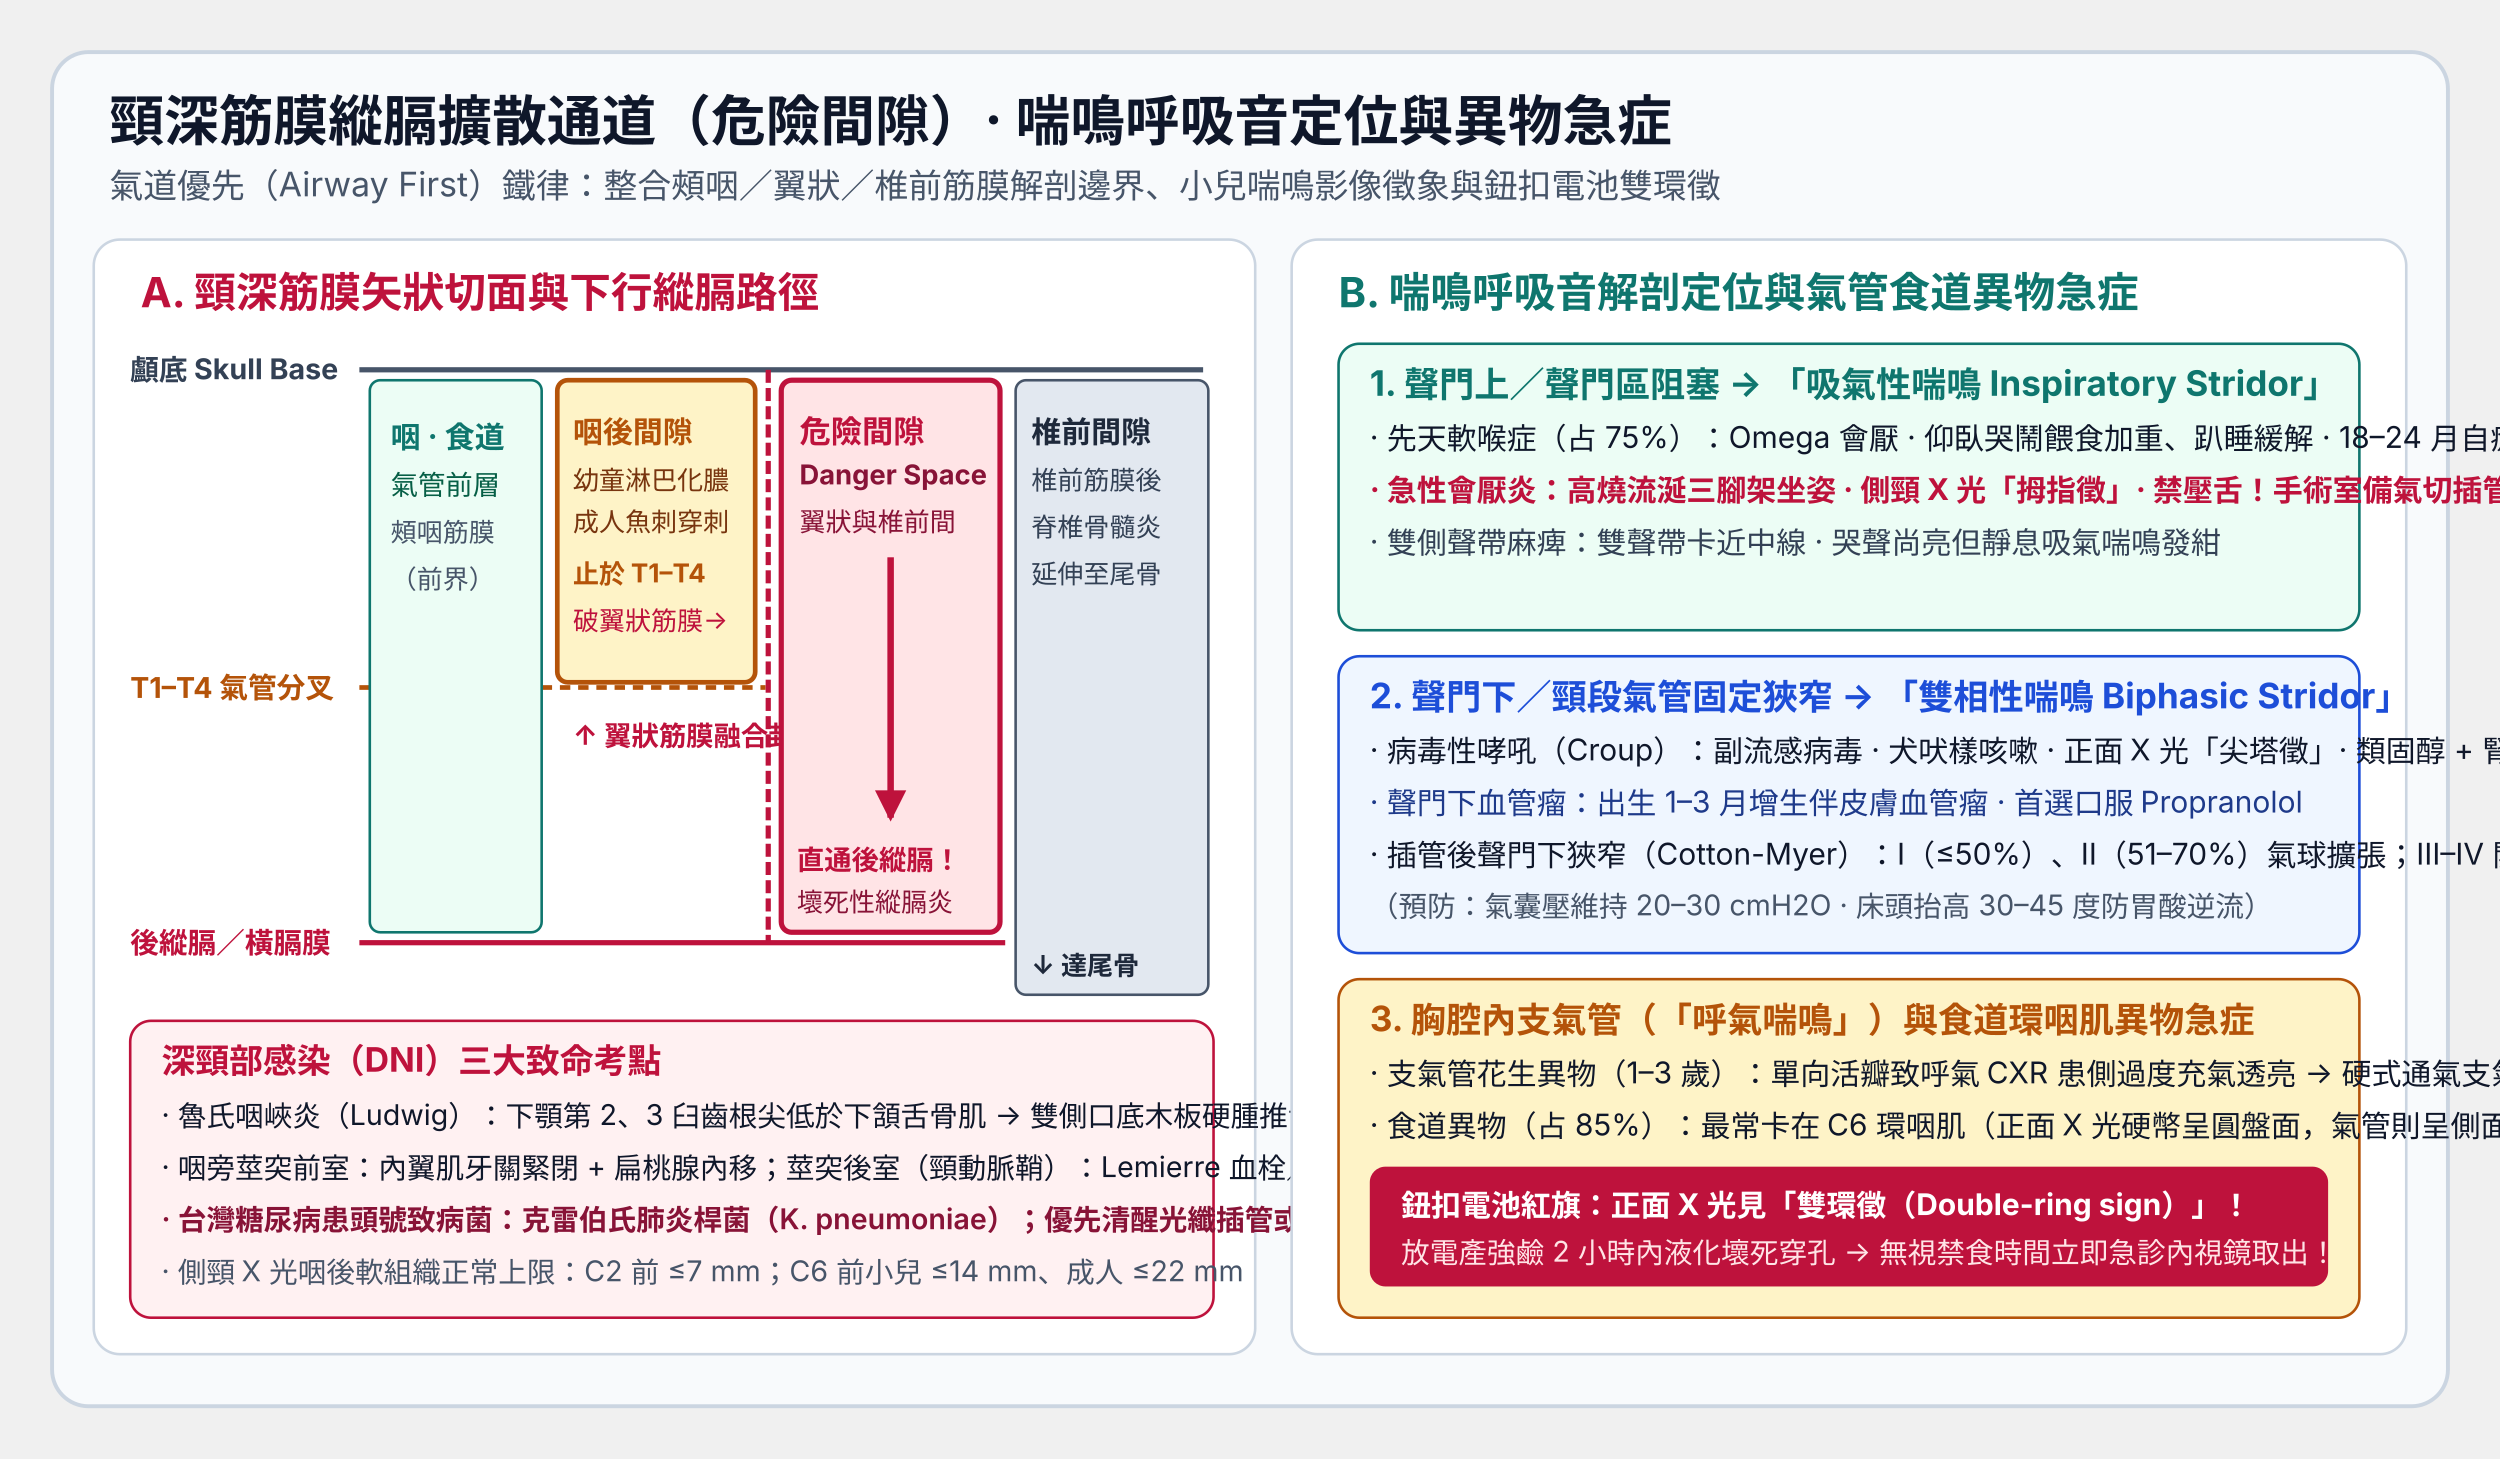
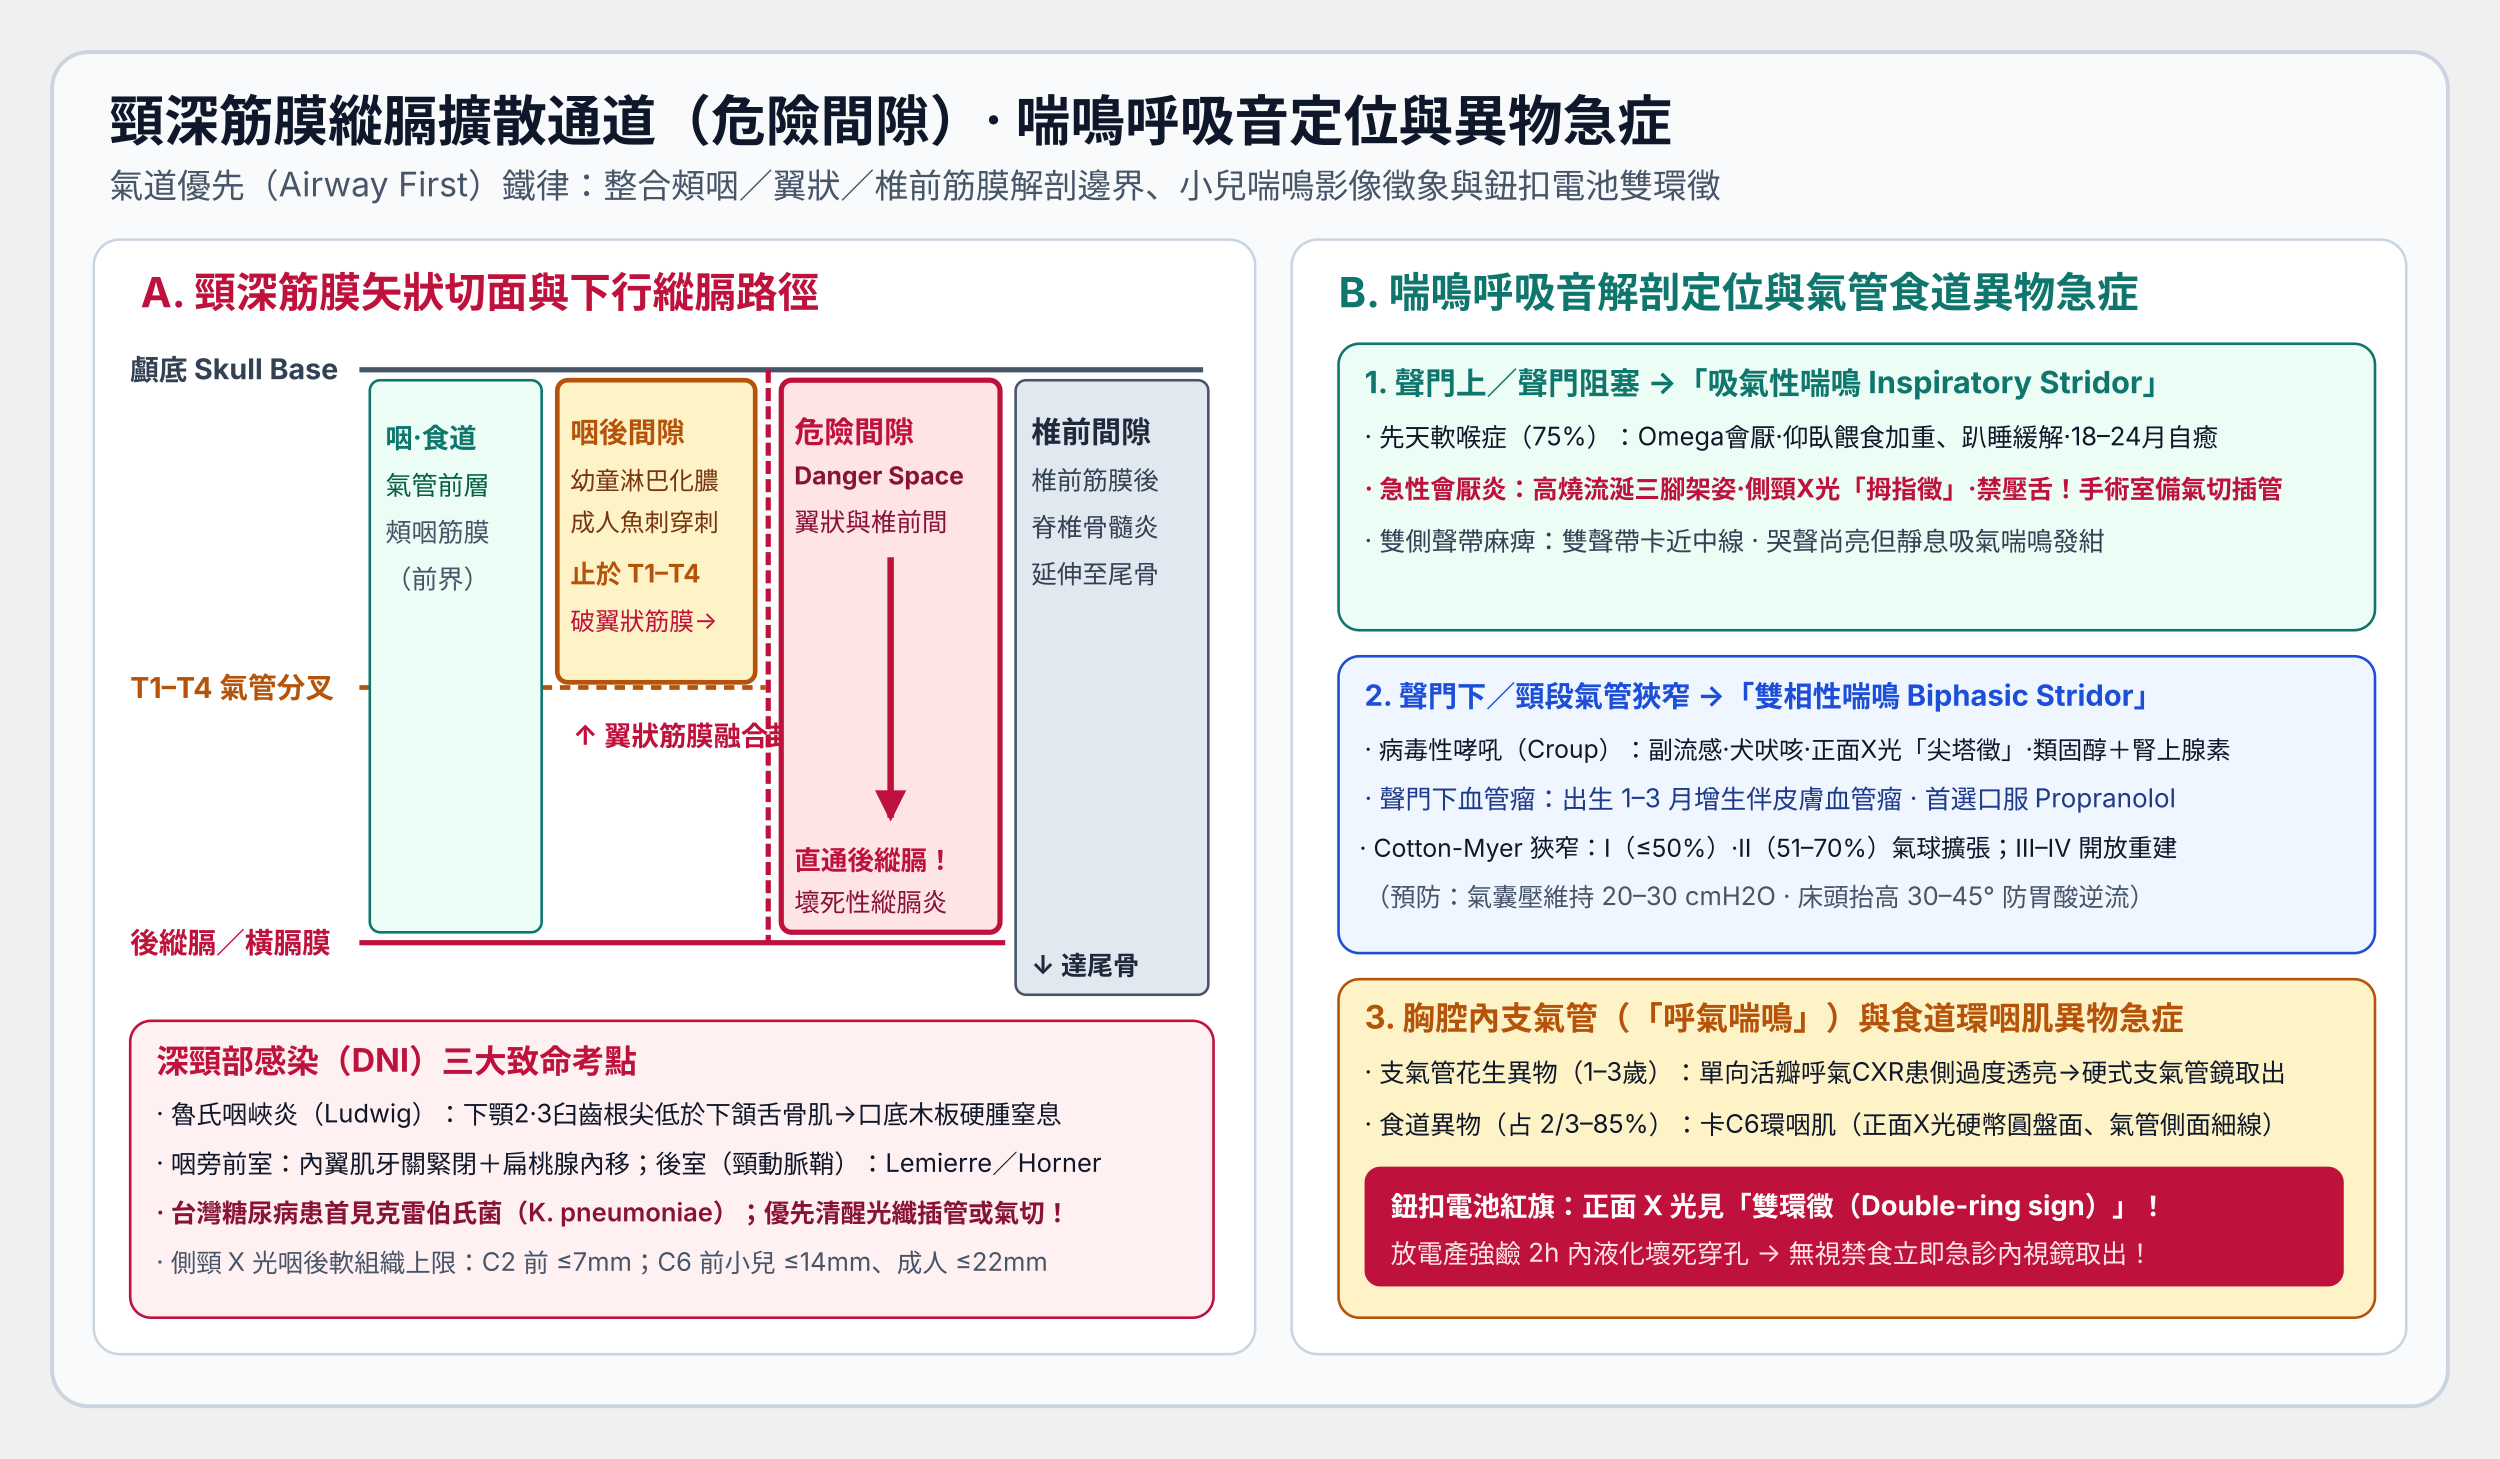
<svg xmlns="http://www.w3.org/2000/svg" viewBox="0 0 960 560" width="960" height="560" role="img" aria-labelledby="t-ent09 d-ent09">
  <defs>
    <marker id="arr-red9" viewBox="0 0 10 10" refX="8" refY="5" markerWidth="6" markerHeight="6" orient="auto-start-reverse">
      <path d="M1 1 L9 5 L1 9 Z" fill="#be123c" />
    </marker>
  </defs>
  <g font-family="system-ui, -apple-system, 'Noto Sans TC', sans-serif">
    <rect x="20" y="20" width="920" height="520" rx="14" fill="#f8fafc" stroke="#cbd5e1" stroke-width="1.5" />
    <text x="42" y="54" font-size="21" font-weight="700" fill="#0f172a">頸深筋膜縱膈擴散通道（危險間隙）· 喘鳴呼吸音定位與異物急症</text>
    <text x="42" y="76" font-size="13" fill="#475569">氣道優先（Airway First）鐵律：整合頰咽／翼狀／椎前筋膜解剖邊界、小兒喘鳴影像徵象與鈕扣電池雙環徵</text>
    <rect x="36" y="92" width="446" height="428" rx="10" fill="#ffffff" stroke="#cbd5e1" />
    <text x="54" y="118" font-size="16" font-weight="700" fill="#be123c">A. 頸深筋膜矢狀切面與下行縱膈路徑</text>
    <text x="50" y="146" font-size="11" font-weight="700" fill="#334155">顱底 Skull Base</text>
    <line x1="138" y1="142" x2="462" y2="142" stroke="#475569" stroke-width="2" />
    <text x="50" y="268" font-size="11" font-weight="700" fill="#b45309">T1–T4 氣管分叉</text>
    <line x1="138" y1="264" x2="294" y2="264" stroke="#b45309" stroke-width="1.8" stroke-dasharray="4 3" />
    <text x="50" y="366" font-size="11" font-weight="700" fill="#be123c">後縱膈／橫膈膜</text>
    <line x1="138" y1="362" x2="386" y2="362" stroke="#be123c" stroke-width="2" />
    <rect x="142" y="146" width="66" height="212" rx="4" fill="#ecfdf5" stroke="#0f766e" />
-     <text x="150" y="172" font-size="11.5" font-weight="700" fill="#0f766e">咽 · 食道</text>
-     <text x="150" y="190" font-size="10.5" fill="#065f46">氣管前層</text>
-     <text x="150" y="208" font-size="10" fill="#475569">頰咽筋膜</text>
-     <text x="150" y="226" font-size="10" fill="#475569">（前界）</text>
+     <text x="148" y="172" font-size="10.5" font-weight="700" fill="#0f766e">咽·食道</text>
+     <text x="148" y="190" font-size="10" fill="#065f46">氣管前層</text>
+     <text x="148" y="208" font-size="10" fill="#475569">頰咽筋膜</text>
+     <text x="148" y="226" font-size="10" fill="#475569">（前界）</text>
    <rect x="214" y="146" width="76" height="116" rx="4" fill="#fef3c7" stroke="#b45309" stroke-width="1.8" />
-     <text x="220" y="170" font-size="11.5" font-weight="700" fill="#b45309">咽後間隙</text>
-     <text x="220" y="188" font-size="10" fill="#78350f">幼童淋巴化膿</text>
-     <text x="220" y="204" font-size="10" fill="#78350f">成人魚刺穿刺</text>
-     <text x="220" y="224" font-size="10" font-weight="700" fill="#b45309">止於 T1–T4</text>
-     <text x="220" y="242" font-size="10" fill="#be123c">破翼狀筋膜→</text>
+     <text x="219" y="170" font-size="11" font-weight="700" fill="#b45309">咽後間隙</text>
+     <text x="219" y="188" font-size="9.5" fill="#78350f">幼童淋巴化膿</text>
+     <text x="219" y="204" font-size="9.5" fill="#78350f">成人魚刺穿刺</text>
+     <text x="219" y="224" font-size="9.8" font-weight="700" fill="#b45309">止於 T1–T4</text>
+     <text x="219" y="242" font-size="9.5" fill="#be123c">破翼狀筋膜→</text>
    <line x1="295" y1="142" x2="295" y2="362" stroke="#be123c" stroke-width="2" stroke-dasharray="5 2" />
    <text x="220" y="286" font-size="10.5" font-weight="700" fill="#be123c">↑ 翼狀筋膜融合封閉</text>
    <rect x="300" y="146" width="84" height="212" rx="4" fill="#ffe4e6" stroke="#be123c" stroke-width="2" />
-     <text x="307" y="170" font-size="12" font-weight="700" fill="#be123c">危險間隙</text>
-     <text x="307" y="186" font-size="10.5" font-weight="700" fill="#881337">Danger Space</text>
-     <text x="307" y="204" font-size="10" fill="#881337">翼狀與椎前間</text>
+     <text x="305" y="170" font-size="11.5" font-weight="700" fill="#be123c">危險間隙</text>
+     <text x="305" y="186" font-size="9.5" font-weight="700" fill="#881337">Danger Space</text>
+     <text x="305" y="204" font-size="9.8" fill="#881337">翼狀與椎前間</text>
    <line x1="342" y1="214" x2="342" y2="314" stroke="#be123c" stroke-width="2.5" marker-end="url(#arr-red9)" />
-     <text x="306" y="334" font-size="10.5" font-weight="700" fill="#be123c">直通後縱膈！</text>
-     <text x="306" y="350" font-size="10" fill="#881337">壞死性縱膈炎</text>
+     <text x="305" y="334" font-size="10.2" font-weight="700" fill="#be123c">直通後縱膈！</text>
+     <text x="305" y="350" font-size="9.8" fill="#881337">壞死性縱膈炎</text>
    <rect x="390" y="146" width="74" height="236" rx="4" fill="#e2e8f0" stroke="#475569" />
    <text x="396" y="170" font-size="11.5" font-weight="700" fill="#1e293b">椎前間隙</text>
-     <text x="396" y="188" font-size="10" fill="#334155">椎前筋膜後</text>
-     <text x="396" y="206" font-size="10" fill="#334155">脊椎骨髓炎</text>
-     <text x="396" y="224" font-size="10" fill="#334155">延伸至尾骨</text>
+     <text x="396" y="188" font-size="9.8" fill="#334155">椎前筋膜後</text>
+     <text x="396" y="206" font-size="9.8" fill="#334155">脊椎骨髓炎</text>
+     <text x="396" y="224" font-size="9.8" fill="#334155">延伸至尾骨</text>
    <text x="396" y="374" font-size="10" font-weight="700" fill="#1e293b">↓ 達尾骨</text>
    <rect x="50" y="392" width="416" height="114" rx="8" fill="#fff1f2" stroke="#be123c" />
-     <text x="62" y="412" font-size="13" font-weight="700" fill="#be123c">深頸部感染（DNI）三大致命考點</text>
-     <text x="62" y="432" font-size="11" fill="#0f172a">· 魯氏咽峽炎（Ludwig）：下顎第 2、3 臼齒根尖低於下頷舌骨肌 → 雙側口底木板硬腫推舌窒息</text>
-     <text x="62" y="452" font-size="11" fill="#0f172a">· 咽旁莖突前室：內翼肌牙關緊閉 + 扁桃腺內移；莖突後室（頸動脈鞘）：Lemierre 血栓／Horner</text>
-     <text x="62" y="472" font-size="11" fill="#881337" font-weight="600">· 台灣糖尿病患頭號致病菌：克雷伯氏肺炎桿菌（K. pneumoniae）；優先清醒光纖插管或氣切！</text>
-     <text x="62" y="492" font-size="11" fill="#475569">· 側頸 X 光咽後軟組織正常上限：C2 前 ≤7 mm；C6 前小兒 ≤14 mm、成人 ≤22 mm</text>
+     <text x="60" y="412" font-size="12.5" font-weight="700" fill="#be123c">深頸部感染（DNI）三大致命考點</text>
+     <text x="60" y="431" font-size="9.8" fill="#0f172a">· 魯氏咽峽炎（Ludwig）：下顎2·3臼齒根尖低於下頷舌骨肌→口底木板硬腫窒息</text>
+     <text x="60" y="450" font-size="9.8" fill="#0f172a">· 咽旁前室：內翼肌牙關緊閉＋扁桃腺內移；後室（頸動脈鞘）：Lemierre／Horner</text>
+     <text x="60" y="469" font-size="9.8" fill="#881337" font-weight="600">· 台灣糖尿病患首見克雷伯氏菌（K. pneumoniae）；優先清醒光纖插管或氣切！</text>
+     <text x="60" y="488" font-size="9.8" fill="#475569">· 側頸 X 光咽後軟組織上限：C2 前 ≤7mm；C6 前小兒 ≤14mm、成人 ≤22mm</text>
    <rect x="496" y="92" width="428" height="428" rx="10" fill="#ffffff" stroke="#cbd5e1" />
    <text x="514" y="118" font-size="16" font-weight="700" fill="#0f766e">B. 喘鳴呼吸音解剖定位與氣管食道異物急症</text>
-     <rect x="514" y="132" width="392" height="110" rx="8" fill="#ecfdf5" stroke="#0f766e" />
-     <text x="526" y="152" font-size="13.5" font-weight="700" fill="#0f766e">1. 聲門上／聲門區阻塞 → 「吸氣性喘鳴 Inspiratory Stridor」</text>
-     <text x="526" y="172" font-size="11.5" fill="#0f172a">· 先天軟喉症（占 75%）：Omega 會厭 · 仰臥哭鬧餵食加重、趴睡緩解 · 18–24 月自癒</text>
-     <text x="526" y="192" font-size="11.5" fill="#be123c" font-weight="700">· 急性會厭炎：高燒流涎三腳架坐姿 · 側頸 X 光「拇指徵」· 禁壓舌！手術室備氣切插管</text>
-     <text x="526" y="212" font-size="11.5" fill="#334155">· 雙側聲帶麻痺：雙聲帶卡近中線 · 哭聲尚亮但靜息吸氣喘鳴發紺</text>
-     <rect x="514" y="252" width="392" height="114" rx="8" fill="#eff6ff" stroke="#1d4ed8" />
-     <text x="526" y="272" font-size="13.5" font-weight="700" fill="#1d4ed8">2. 聲門下／頸段氣管固定狹窄 → 「雙相性喘鳴 Biphasic Stridor」</text>
-     <text x="526" y="292" font-size="11.5" fill="#0f172a">· 病毒性哮吼（Croup）：副流感病毒 · 犬吠樣咳嗽 · 正面 X 光「尖塔徵」· 類固醇 + 腎上腺素</text>
-     <text x="526" y="312" font-size="11.5" fill="#1e3a8a">· 聲門下血管瘤：出生 1–3 月增生伴皮膚血管瘤 · 首選口服 Propranolol</text>
-     <text x="526" y="332" font-size="11.5" fill="#0f172a">· 插管後聲門下狹窄（Cotton-Myer）：I（≤50%）、II（51–70%）氣球擴張；III–IV 開放重建</text>
-     <text x="526" y="352" font-size="11" fill="#475569">（預防：氣囊壓維持 20–30 cmH2O · 床頭抬高 30–45 度防胃酸逆流）</text>
-     <rect x="514" y="376" width="392" height="130" rx="8" fill="#fef3c7" stroke="#b45309" />
-     <text x="526" y="396" font-size="13.5" font-weight="700" fill="#b45309">3. 胸腔內支氣管（「呼氣喘鳴」）與食道環咽肌異物急症</text>
-     <text x="526" y="416" font-size="11.5" fill="#0f172a">· 支氣管花生異物（1–3 歲）：單向活瓣致呼氣 CXR 患側過度充氣透亮 → 硬式通氣支氣管鏡取出</text>
-     <text x="526" y="436" font-size="11.5" fill="#0f172a">· 食道異物（占 85%）：最常卡在 C6 環咽肌（正面 X 光硬幣呈圓盤面，氣管則呈側面細線）</text>
-     <rect x="526" y="448" width="368" height="46" rx="6" fill="#be123c" />
-     <text x="538" y="467" font-size="11.5" font-weight="700" fill="#ffffff">鈕扣電池紅旗：正面 X 光見「雙環徵（Double-ring sign）」！</text>
-     <text x="538" y="485" font-size="11" fill="#ffe4e6">放電產強鹼 2 小時內液化壞死穿孔 → 無視禁食時間立即急診內視鏡取出！</text>
+     <rect x="514" y="132" width="398" height="110" rx="8" fill="#ecfdf5" stroke="#0f766e" />
+     <text x="524" y="151" font-size="11.8" font-weight="700" fill="#0f766e">1. 聲門上／聲門阻塞 →「吸氣性喘鳴 Inspiratory Stridor」</text>
+     <text x="524" y="171" font-size="9.8" fill="#0f172a">· 先天軟喉症（75%）：Omega會厭·仰臥餵食加重、趴睡緩解·18–24月自癒</text>
+     <text x="524" y="191" font-size="9.8" fill="#be123c" font-weight="700">· 急性會厭炎：高燒流涎三腳架姿·側頸X光「拇指徵」·禁壓舌！手術室備氣切插管</text>
+     <text x="524" y="211" font-size="10" fill="#334155">· 雙側聲帶麻痺：雙聲帶卡近中線 · 哭聲尚亮但靜息吸氣喘鳴發紺</text>
+     <rect x="514" y="252" width="398" height="114" rx="8" fill="#eff6ff" stroke="#1d4ed8" />
+     <text x="524" y="271" font-size="11.2" font-weight="700" fill="#1d4ed8">2. 聲門下／頸段氣管狹窄 →「雙相性喘鳴 Biphasic Stridor」</text>
+     <text x="524" y="291" font-size="9.5" fill="#0f172a">· 病毒性哮吼（Croup）：副流感·犬吠咳·正面X光「尖塔徵」·類固醇＋腎上腺素</text>
+     <text x="524" y="310" font-size="10" fill="#1e3a8a">· 聲門下血管瘤：出生 1–3 月增生伴皮膚血管瘤 · 首選口服 Propranolol</text>
+     <text x="522" y="329" font-size="9.5" fill="#0f172a">· Cotton-Myer 狹窄：I（≤50%）·II（51–70%）氣球擴張；III–IV 開放重建</text>
+     <text x="524" y="348" font-size="9.8" fill="#475569">（預防：氣囊壓維持 20–30 cmH2O · 床頭抬高 30–45° 防胃酸逆流）</text>
+     <rect x="514" y="376" width="398" height="130" rx="8" fill="#fef3c7" stroke="#b45309" />
+     <text x="524" y="395" font-size="12.5" font-weight="700" fill="#b45309">3. 胸腔內支氣管（「呼氣喘鳴」）與食道環咽肌異物急症</text>
+     <text x="524" y="415" font-size="9.8" fill="#0f172a">· 支氣管花生異物（1–3歲）：單向活瓣呼氣CXR患側過度透亮→硬式支氣管鏡取出</text>
+     <text x="524" y="435" font-size="9.8" fill="#0f172a">· 食道異物（占 2/3–85%）：卡C6環咽肌（正面X光硬幣圓盤面、氣管側面細線）</text>
+     <rect x="524" y="448" width="376" height="46" rx="6" fill="#be123c" />
+     <text x="534" y="467" font-size="10.5" font-weight="700" fill="#ffffff">鈕扣電池紅旗：正面 X 光見「雙環徵（Double-ring sign）」！</text>
+     <text x="534" y="485" font-size="10" fill="#ffe4e6">放電產強鹼 2h 內液化壞死穿孔 → 無視禁食立即急診內視鏡取出！</text>
  </g>
</svg>
